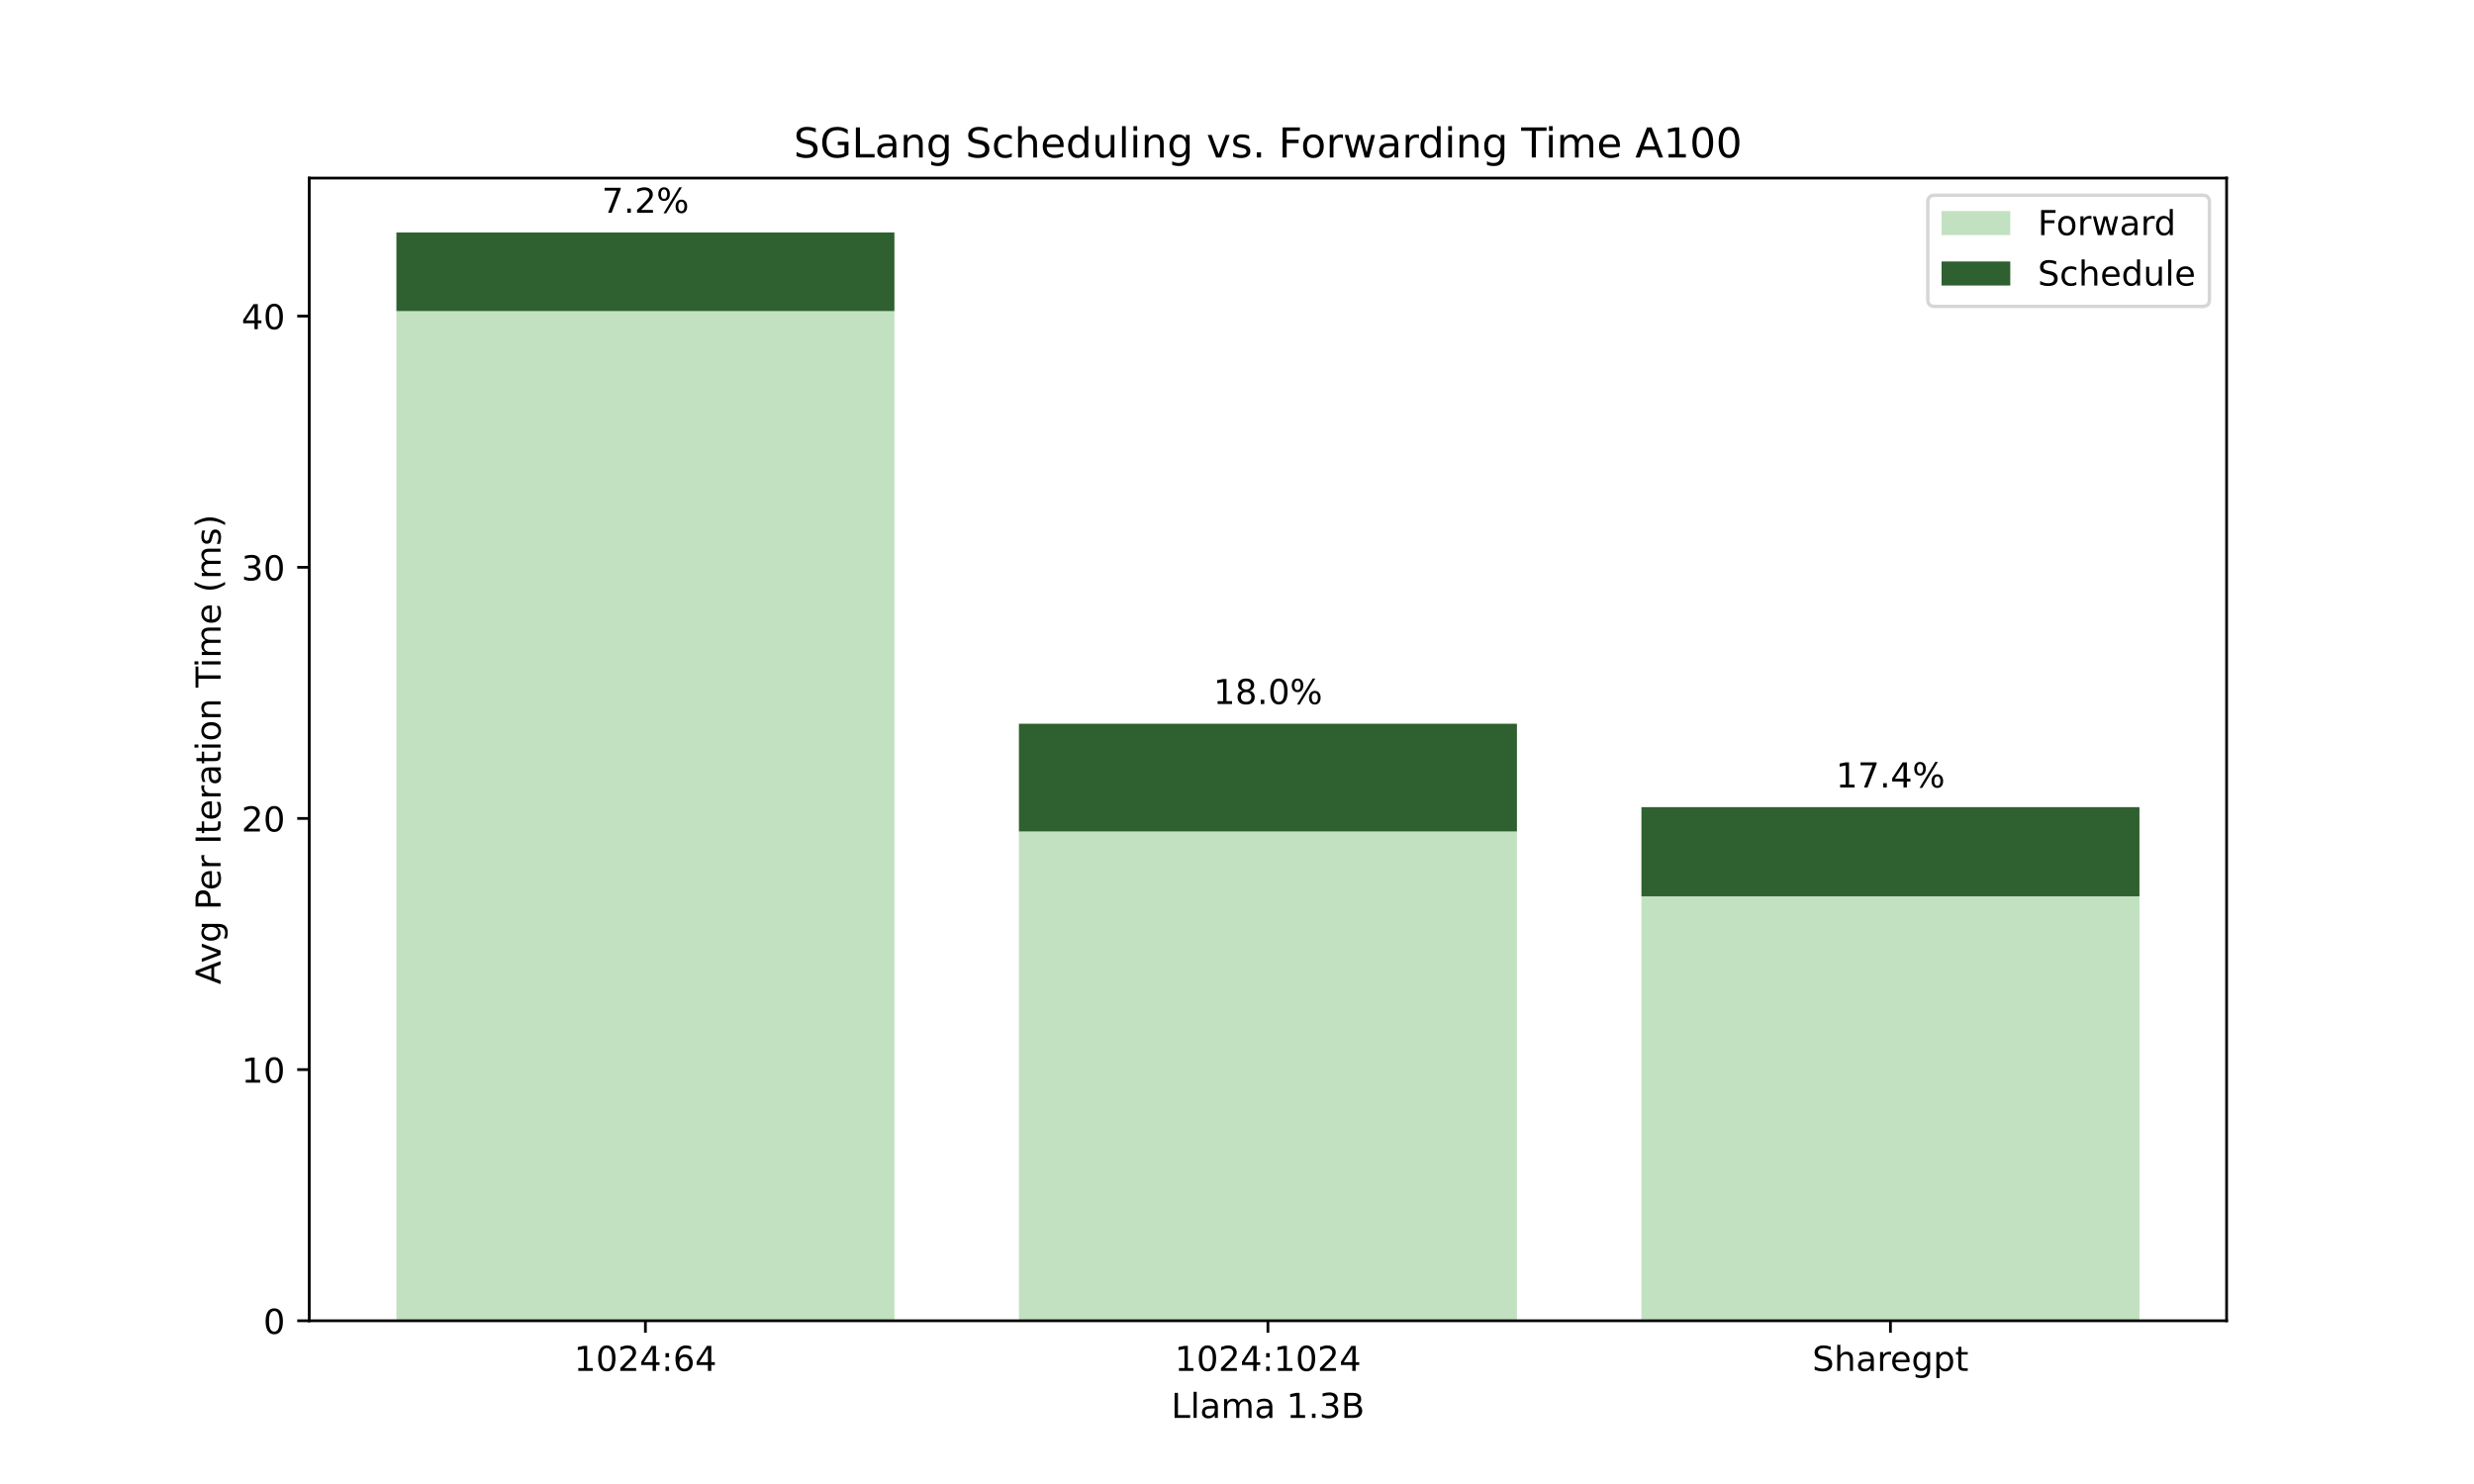
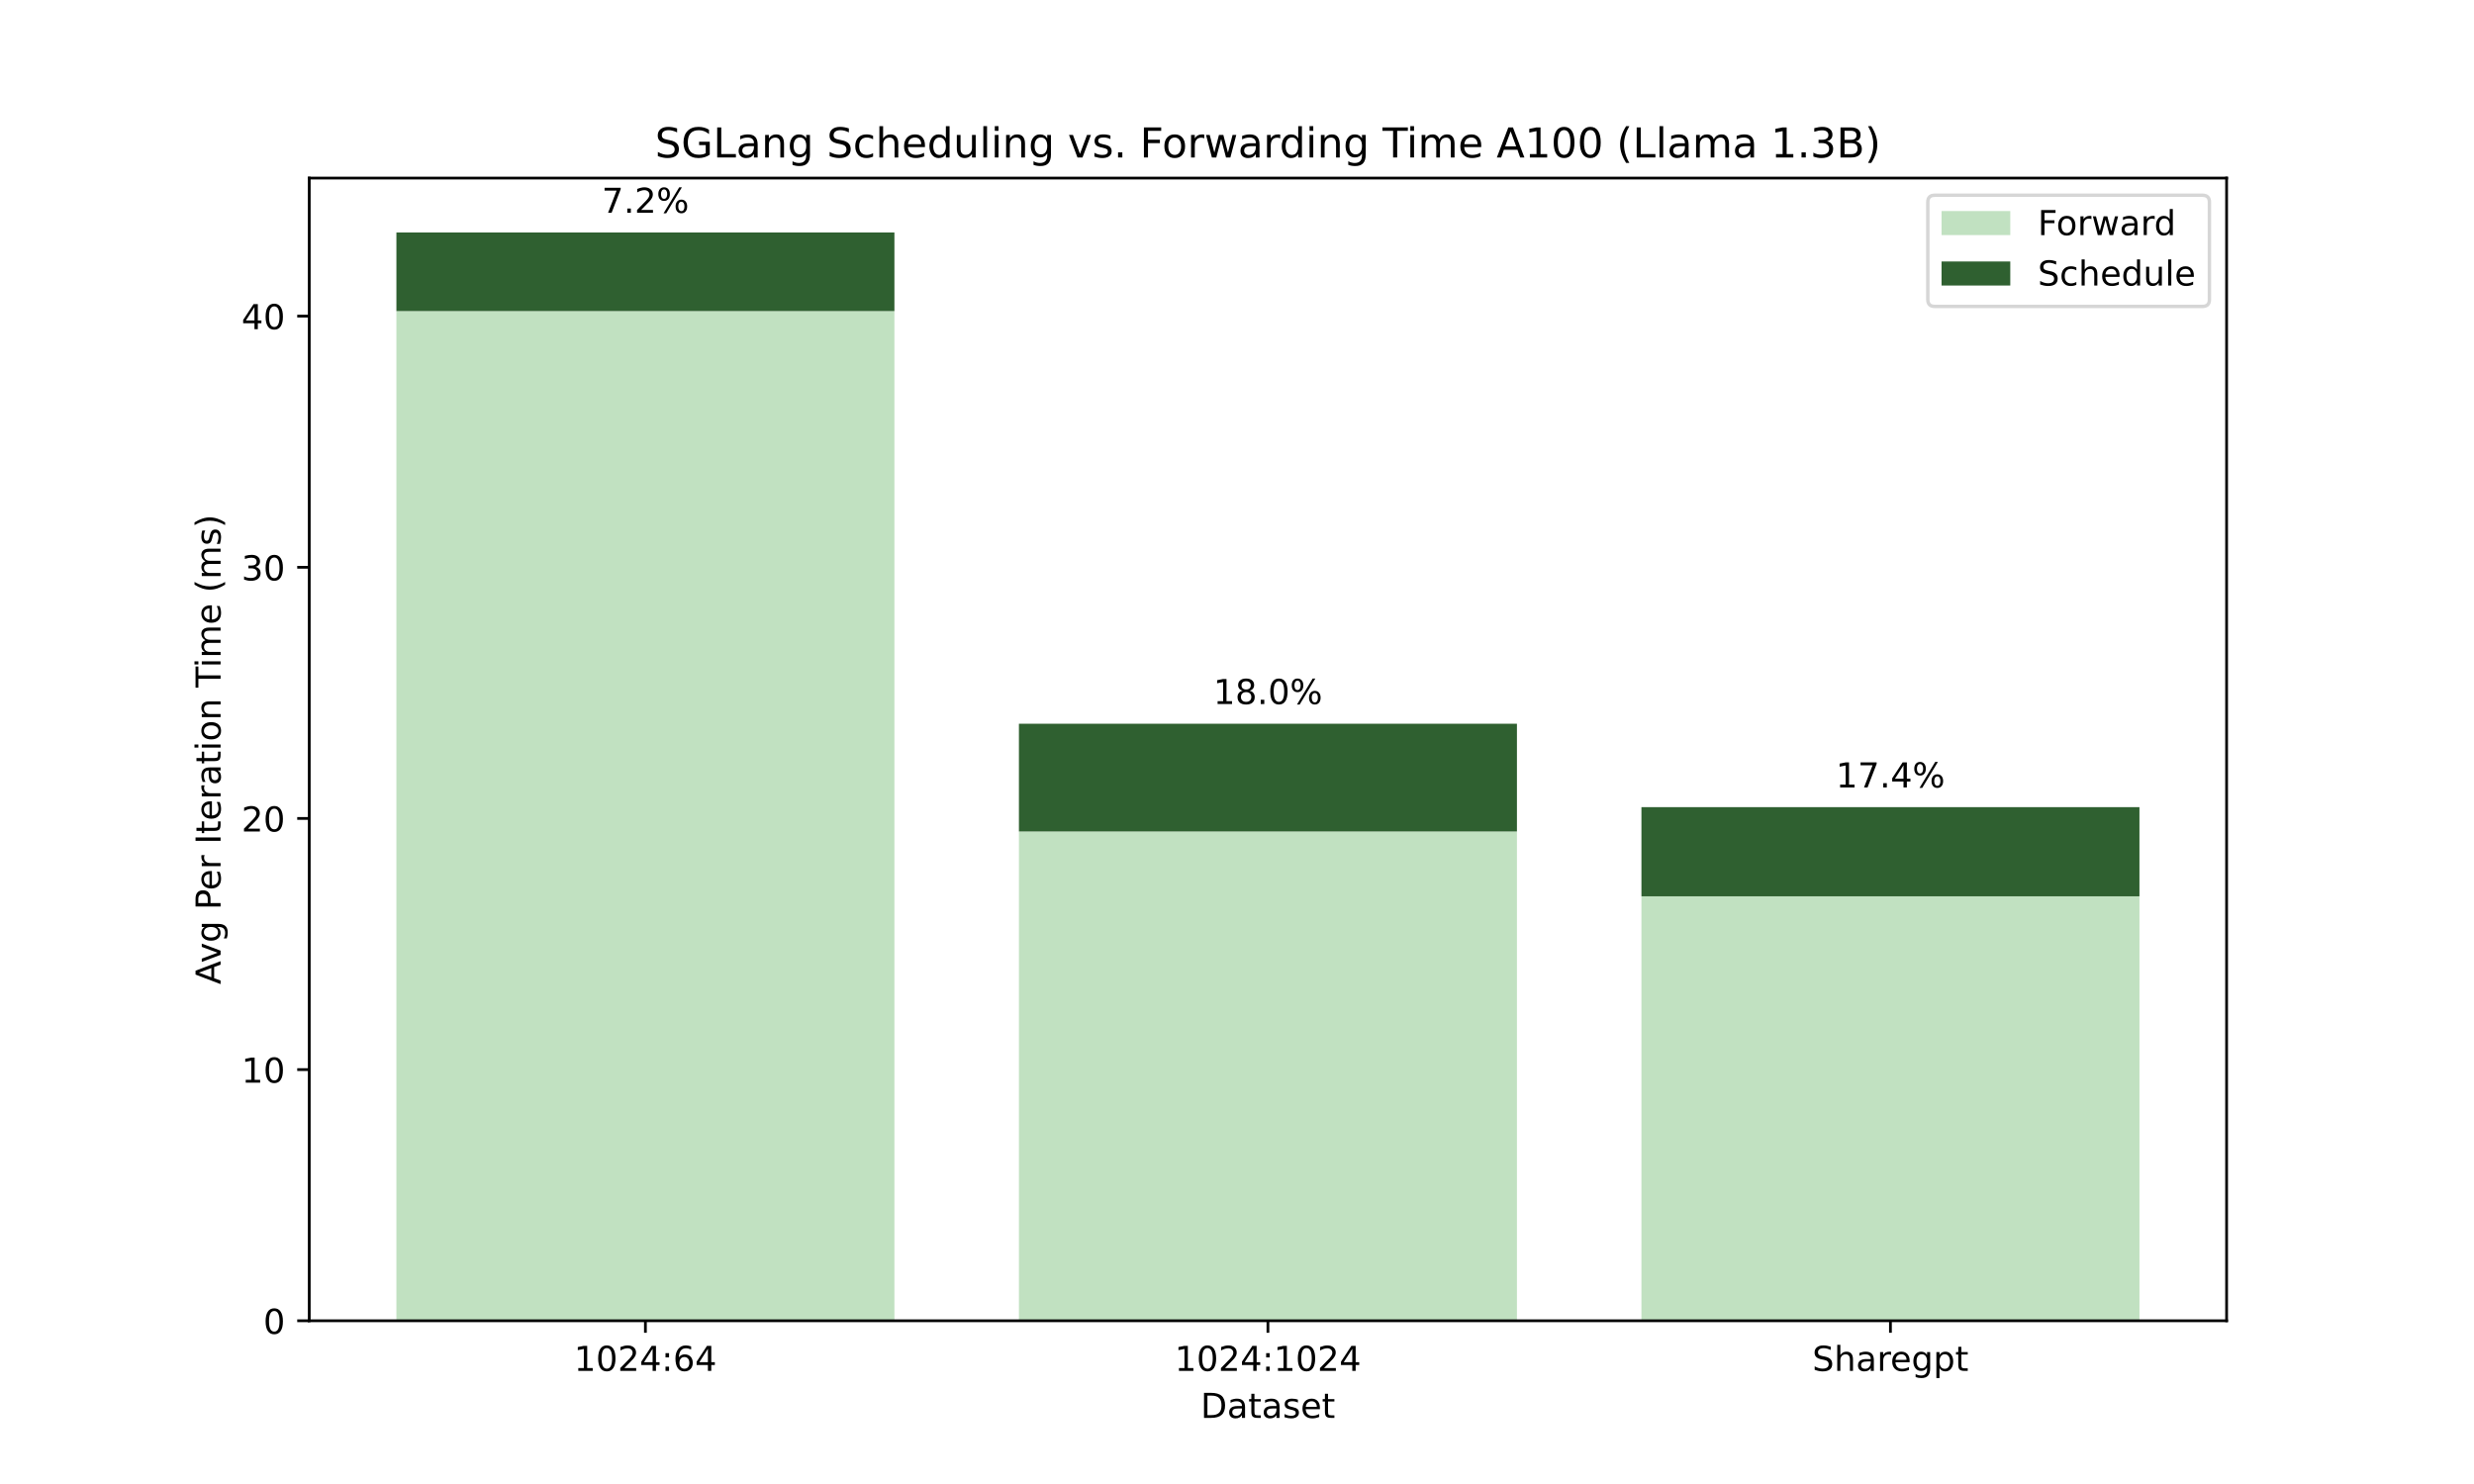
<svg xmlns="http://www.w3.org/2000/svg" xmlns:xlink="http://www.w3.org/1999/xlink" width="720pt" height="432pt" viewBox="0 0 720 432" version="1.1">
  <defs>
    <style type="text/css">*{stroke-linejoin: round; stroke-linecap: butt}</style>
  </defs>
  <g id="figure_1">
    <g id="patch_1">
      <path d="M 0 432  L 720 432  L 720 0  L 0 0  z " style="fill: #ffffff" />
    </g>
    <g id="axes_1">
      <g id="patch_2">
        <path d="M 90 384.48  L 648 384.48  L 648 51.84  L 90 51.84  z " style="fill: #ffffff" />
      </g>
      <g id="patch_3">
-         <path d="M 115.364 384.48  L 260.299 384.48  L 260.299 90.564  L 115.364 90.564  z " clip-path="url(#p2ed22d0fd1)" style="fill: #c1e1c1" />
+         <path d="M 115.364 384.48  L 260.299 384.48  L 260.299 90.564  L 115.364 90.564  z " clip-path="url(#p56140bdf97)" style="fill: #c1e1c1" />
      </g>
      <g id="patch_4">
-         <path d="M 296.532 384.48  L 441.468 384.48  L 441.468 242.048  L 296.532 242.048  z " clip-path="url(#p2ed22d0fd1)" style="fill: #c1e1c1" />
+         <path d="M 296.532 384.48  L 441.468 384.48  L 441.468 242.048  L 296.532 242.048  z " clip-path="url(#p56140bdf97)" style="fill: #c1e1c1" />
      </g>
      <g id="patch_5">
-         <path d="M 477.701 384.48  L 622.636 384.48  L 622.636 260.918  L 477.701 260.918  z " clip-path="url(#p2ed22d0fd1)" style="fill: #c1e1c1" />
+         <path d="M 477.701 384.48  L 622.636 384.48  L 622.636 260.918  L 477.701 260.918  z " clip-path="url(#p56140bdf97)" style="fill: #c1e1c1" />
      </g>
      <g id="patch_6">
-         <path d="M 115.364 90.564  L 260.299 90.564  L 260.299 67.68  L 115.364 67.68  z " clip-path="url(#p2ed22d0fd1)" style="fill: #2f6030" />
+         <path d="M 115.364 90.564  L 260.299 90.564  L 260.299 67.68  L 115.364 67.68  z " clip-path="url(#p56140bdf97)" style="fill: #2f6030" />
      </g>
      <g id="patch_7">
-         <path d="M 296.532 242.048  L 441.468 242.048  L 441.468 210.682  L 296.532 210.682  z " clip-path="url(#p2ed22d0fd1)" style="fill: #2f6030" />
+         <path d="M 296.532 242.048  L 441.468 242.048  L 441.468 210.682  L 296.532 210.682  z " clip-path="url(#p56140bdf97)" style="fill: #2f6030" />
      </g>
      <g id="patch_8">
-         <path d="M 477.701 260.918  L 622.636 260.918  L 622.636 234.963  L 477.701 234.963  z " clip-path="url(#p2ed22d0fd1)" style="fill: #2f6030" />
+         <path d="M 477.701 260.918  L 622.636 260.918  L 622.636 234.963  L 477.701 234.963  z " clip-path="url(#p56140bdf97)" style="fill: #2f6030" />
      </g>
      <g id="matplotlib.axis_1">
        <g id="xtick_1">
          <g id="line2d_1">
            <defs>
-               <path id="m04872ae5fa" d="M 0 0  L 0 3.5  " style="stroke: #000000; stroke-width: 0.8" />
+               <path id="m9a67ea1ae5" d="M 0 0  L 0 3.5  " style="stroke: #000000; stroke-width: 0.8" />
            </defs>
            <g>
-               <use xlink:href="#m04872ae5fa" x="187.831" y="384.48" style="stroke: #000000; stroke-width: 0.8" />
+               <use xlink:href="#m9a67ea1ae5" x="187.831" y="384.48" style="stroke: #000000; stroke-width: 0.8" />
            </g>
          </g>
          <g id="text_1">
            <g transform="translate(167.0593 399.0784) scale(0.1 -0.1)">
              <defs>
                <path id="DejaVuSans-31" d="M 794 531  L 1825 531  L 1825 4091  L 703 3866  L 703 4441  L 1819 4666  L 2450 4666  L 2450 531  L 3481 531  L 3481 0  L 794 0  L 794 531  z " transform="scale(0.015625)" />
                <path id="DejaVuSans-30" d="M 2034 4250  Q 1547 4250 1301 3770  Q 1056 3291 1056 2328  Q 1056 1369 1301 889  Q 1547 409 2034 409  Q 2525 409 2770 889  Q 3016 1369 3016 2328  Q 3016 3291 2770 3770  Q 2525 4250 2034 4250  z M 2034 4750  Q 2819 4750 3233 4129  Q 3647 3509 3647 2328  Q 3647 1150 3233 529  Q 2819 -91 2034 -91  Q 1250 -91 836 529  Q 422 1150 422 2328  Q 422 3509 836 4129  Q 1250 4750 2034 4750  z " transform="scale(0.015625)" />
                <path id="DejaVuSans-32" d="M 1228 531  L 3431 531  L 3431 0  L 469 0  L 469 531  Q 828 903 1448 1529  Q 2069 2156 2228 2338  Q 2531 2678 2651 2914  Q 2772 3150 2772 3378  Q 2772 3750 2511 3984  Q 2250 4219 1831 4219  Q 1534 4219 1204 4116  Q 875 4013 500 3803  L 500 4441  Q 881 4594 1212 4672  Q 1544 4750 1819 4750  Q 2544 4750 2975 4387  Q 3406 4025 3406 3419  Q 3406 3131 3298 2873  Q 3191 2616 2906 2266  Q 2828 2175 2409 1742  Q 1991 1309 1228 531  z " transform="scale(0.015625)" />
                <path id="DejaVuSans-34" d="M 2419 4116  L 825 1625  L 2419 1625  L 2419 4116  z M 2253 4666  L 3047 4666  L 3047 1625  L 3713 1625  L 3713 1100  L 3047 1100  L 3047 0  L 2419 0  L 2419 1100  L 313 1100  L 313 1709  L 2253 4666  z " transform="scale(0.015625)" />
                <path id="DejaVuSans-3a" d="M 750 794  L 1409 794  L 1409 0  L 750 0  L 750 794  z M 750 3309  L 1409 3309  L 1409 2516  L 750 2516  L 750 3309  z " transform="scale(0.015625)" />
                <path id="DejaVuSans-36" d="M 2113 2584  Q 1688 2584 1439 2293  Q 1191 2003 1191 1497  Q 1191 994 1439 701  Q 1688 409 2113 409  Q 2538 409 2786 701  Q 3034 994 3034 1497  Q 3034 2003 2786 2293  Q 2538 2584 2113 2584  z M 3366 4563  L 3366 3988  Q 3128 4100 2886 4159  Q 2644 4219 2406 4219  Q 1781 4219 1451 3797  Q 1122 3375 1075 2522  Q 1259 2794 1537 2939  Q 1816 3084 2150 3084  Q 2853 3084 3261 2657  Q 3669 2231 3669 1497  Q 3669 778 3244 343  Q 2819 -91 2113 -91  Q 1303 -91 875 529  Q 447 1150 447 2328  Q 447 3434 972 4092  Q 1497 4750 2381 4750  Q 2619 4750 2861 4703  Q 3103 4656 3366 4563  z " transform="scale(0.015625)" />
              </defs>
              <use xlink:href="#DejaVuSans-31" />
              <use xlink:href="#DejaVuSans-30" x="63.623" />
              <use xlink:href="#DejaVuSans-32" x="127.246" />
              <use xlink:href="#DejaVuSans-34" x="190.869" />
              <use xlink:href="#DejaVuSans-3a" x="254.492" />
              <use xlink:href="#DejaVuSans-36" x="288.184" />
              <use xlink:href="#DejaVuSans-34" x="351.807" />
            </g>
          </g>
        </g>
        <g id="xtick_2">
          <g id="line2d_2">
            <g>
-               <use xlink:href="#m04872ae5fa" x="369" y="384.48" style="stroke: #000000; stroke-width: 0.8" />
+               <use xlink:href="#m9a67ea1ae5" x="369" y="384.48" style="stroke: #000000; stroke-width: 0.8" />
            </g>
          </g>
          <g id="text_2">
            <g transform="translate(341.8656 399.0784) scale(0.1 -0.1)">
              <use xlink:href="#DejaVuSans-31" />
              <use xlink:href="#DejaVuSans-30" x="63.623" />
              <use xlink:href="#DejaVuSans-32" x="127.246" />
              <use xlink:href="#DejaVuSans-34" x="190.869" />
              <use xlink:href="#DejaVuSans-3a" x="254.492" />
              <use xlink:href="#DejaVuSans-31" x="288.184" />
              <use xlink:href="#DejaVuSans-30" x="351.807" />
              <use xlink:href="#DejaVuSans-32" x="415.43" />
              <use xlink:href="#DejaVuSans-34" x="479.053" />
            </g>
          </g>
        </g>
        <g id="xtick_3">
          <g id="line2d_3">
            <g>
-               <use xlink:href="#m04872ae5fa" x="550.169" y="384.48" style="stroke: #000000; stroke-width: 0.8" />
+               <use xlink:href="#m9a67ea1ae5" x="550.169" y="384.48" style="stroke: #000000; stroke-width: 0.8" />
            </g>
          </g>
          <g id="text_3">
            <g transform="translate(527.4337 399.0784) scale(0.1 -0.1)">
              <defs>
                <path id="DejaVuSans-53" d="M 3425 4513  L 3425 3897  Q 3066 4069 2747 4153  Q 2428 4238 2131 4238  Q 1616 4238 1336 4038  Q 1056 3838 1056 3469  Q 1056 3159 1242 3001  Q 1428 2844 1947 2747  L 2328 2669  Q 3034 2534 3370 2195  Q 3706 1856 3706 1288  Q 3706 609 3251 259  Q 2797 -91 1919 -91  Q 1588 -91 1214 -16  Q 841 59 441 206  L 441 856  Q 825 641 1194 531  Q 1563 422 1919 422  Q 2459 422 2753 634  Q 3047 847 3047 1241  Q 3047 1584 2836 1778  Q 2625 1972 2144 2069  L 1759 2144  Q 1053 2284 737 2584  Q 422 2884 422 3419  Q 422 4038 858 4394  Q 1294 4750 2059 4750  Q 2388 4750 2728 4690  Q 3069 4631 3425 4513  z " transform="scale(0.015625)" />
                <path id="DejaVuSans-68" d="M 3513 2113  L 3513 0  L 2938 0  L 2938 2094  Q 2938 2591 2744 2837  Q 2550 3084 2163 3084  Q 1697 3084 1428 2787  Q 1159 2491 1159 1978  L 1159 0  L 581 0  L 581 4863  L 1159 4863  L 1159 2956  Q 1366 3272 1645 3428  Q 1925 3584 2291 3584  Q 2894 3584 3203 3211  Q 3513 2838 3513 2113  z " transform="scale(0.015625)" />
                <path id="DejaVuSans-61" d="M 2194 1759  Q 1497 1759 1228 1600  Q 959 1441 959 1056  Q 959 750 1161 570  Q 1363 391 1709 391  Q 2188 391 2477 730  Q 2766 1069 2766 1631  L 2766 1759  L 2194 1759  z M 3341 1997  L 3341 0  L 2766 0  L 2766 531  Q 2569 213 2275 61  Q 1981 -91 1556 -91  Q 1019 -91 701 211  Q 384 513 384 1019  Q 384 1609 779 1909  Q 1175 2209 1959 2209  L 2766 2209  L 2766 2266  Q 2766 2663 2505 2880  Q 2244 3097 1772 3097  Q 1472 3097 1187 3025  Q 903 2953 641 2809  L 641 3341  Q 956 3463 1253 3523  Q 1550 3584 1831 3584  Q 2591 3584 2966 3190  Q 3341 2797 3341 1997  z " transform="scale(0.015625)" />
                <path id="DejaVuSans-72" d="M 2631 2963  Q 2534 3019 2420 3045  Q 2306 3072 2169 3072  Q 1681 3072 1420 2755  Q 1159 2438 1159 1844  L 1159 0  L 581 0  L 581 3500  L 1159 3500  L 1159 2956  Q 1341 3275 1631 3429  Q 1922 3584 2338 3584  Q 2397 3584 2469 3576  Q 2541 3569 2628 3553  L 2631 2963  z " transform="scale(0.015625)" />
                <path id="DejaVuSans-65" d="M 3597 1894  L 3597 1613  L 953 1613  Q 991 1019 1311 708  Q 1631 397 2203 397  Q 2534 397 2845 478  Q 3156 559 3463 722  L 3463 178  Q 3153 47 2828 -22  Q 2503 -91 2169 -91  Q 1331 -91 842 396  Q 353 884 353 1716  Q 353 2575 817 3079  Q 1281 3584 2069 3584  Q 2775 3584 3186 3129  Q 3597 2675 3597 1894  z M 3022 2063  Q 3016 2534 2758 2815  Q 2500 3097 2075 3097  Q 1594 3097 1305 2825  Q 1016 2553 972 2059  L 3022 2063  z " transform="scale(0.015625)" />
                <path id="DejaVuSans-67" d="M 2906 1791  Q 2906 2416 2648 2759  Q 2391 3103 1925 3103  Q 1463 3103 1205 2759  Q 947 2416 947 1791  Q 947 1169 1205 825  Q 1463 481 1925 481  Q 2391 481 2648 825  Q 2906 1169 2906 1791  z M 3481 434  Q 3481 -459 3084 -895  Q 2688 -1331 1869 -1331  Q 1566 -1331 1297 -1286  Q 1028 -1241 775 -1147  L 775 -588  Q 1028 -725 1275 -790  Q 1522 -856 1778 -856  Q 2344 -856 2625 -561  Q 2906 -266 2906 331  L 2906 616  Q 2728 306 2450 153  Q 2172 0 1784 0  Q 1141 0 747 490  Q 353 981 353 1791  Q 353 2603 747 3093  Q 1141 3584 1784 3584  Q 2172 3584 2450 3431  Q 2728 3278 2906 2969  L 2906 3500  L 3481 3500  L 3481 434  z " transform="scale(0.015625)" />
                <path id="DejaVuSans-70" d="M 1159 525  L 1159 -1331  L 581 -1331  L 581 3500  L 1159 3500  L 1159 2969  Q 1341 3281 1617 3432  Q 1894 3584 2278 3584  Q 2916 3584 3314 3078  Q 3713 2572 3713 1747  Q 3713 922 3314 415  Q 2916 -91 2278 -91  Q 1894 -91 1617 61  Q 1341 213 1159 525  z M 3116 1747  Q 3116 2381 2855 2742  Q 2594 3103 2138 3103  Q 1681 3103 1420 2742  Q 1159 2381 1159 1747  Q 1159 1113 1420 752  Q 1681 391 2138 391  Q 2594 391 2855 752  Q 3116 1113 3116 1747  z " transform="scale(0.015625)" />
                <path id="DejaVuSans-74" d="M 1172 4494  L 1172 3500  L 2356 3500  L 2356 3053  L 1172 3053  L 1172 1153  Q 1172 725 1289 603  Q 1406 481 1766 481  L 2356 481  L 2356 0  L 1766 0  Q 1100 0 847 248  Q 594 497 594 1153  L 594 3053  L 172 3053  L 172 3500  L 594 3500  L 594 4494  L 1172 4494  z " transform="scale(0.015625)" />
              </defs>
              <use xlink:href="#DejaVuSans-53" />
              <use xlink:href="#DejaVuSans-68" x="63.477" />
              <use xlink:href="#DejaVuSans-61" x="126.855" />
              <use xlink:href="#DejaVuSans-72" x="188.135" />
              <use xlink:href="#DejaVuSans-65" x="226.998" />
              <use xlink:href="#DejaVuSans-67" x="288.521" />
              <use xlink:href="#DejaVuSans-70" x="351.998" />
              <use xlink:href="#DejaVuSans-74" x="415.475" />
            </g>
          </g>
        </g>
        <g id="text_4">
-           <g transform="translate(340.8555 412.7566) scale(0.1 -0.1)">
+           <g transform="translate(349.4203 412.7566) scale(0.1 -0.1)">
            <defs>
-               <path id="DejaVuSans-4c" d="M 628 4666  L 1259 4666  L 1259 531  L 3531 531  L 3531 0  L 628 0  L 628 4666  z " transform="scale(0.015625)" />
-               <path id="DejaVuSans-6c" d="M 603 4863  L 1178 4863  L 1178 0  L 603 0  L 603 4863  z " transform="scale(0.015625)" />
-               <path id="DejaVuSans-6d" d="M 3328 2828  Q 3544 3216 3844 3400  Q 4144 3584 4550 3584  Q 5097 3584 5394 3201  Q 5691 2819 5691 2113  L 5691 0  L 5113 0  L 5113 2094  Q 5113 2597 4934 2840  Q 4756 3084 4391 3084  Q 3944 3084 3684 2787  Q 3425 2491 3425 1978  L 3425 0  L 2847 0  L 2847 2094  Q 2847 2600 2669 2842  Q 2491 3084 2119 3084  Q 1678 3084 1418 2786  Q 1159 2488 1159 1978  L 1159 0  L 581 0  L 581 3500  L 1159 3500  L 1159 2956  Q 1356 3278 1631 3431  Q 1906 3584 2284 3584  Q 2666 3584 2933 3390  Q 3200 3197 3328 2828  z " transform="scale(0.015625)" />
-               <path id="DejaVuSans-20" transform="scale(0.015625)" />
-               <path id="DejaVuSans-2e" d="M 684 794  L 1344 794  L 1344 0  L 684 0  L 684 794  z " transform="scale(0.015625)" />
-               <path id="DejaVuSans-33" d="M 2597 2516  Q 3050 2419 3304 2112  Q 3559 1806 3559 1356  Q 3559 666 3084 287  Q 2609 -91 1734 -91  Q 1441 -91 1130 -33  Q 819 25 488 141  L 488 750  Q 750 597 1062 519  Q 1375 441 1716 441  Q 2309 441 2620 675  Q 2931 909 2931 1356  Q 2931 1769 2642 2001  Q 2353 2234 1838 2234  L 1294 2234  L 1294 2753  L 1863 2753  Q 2328 2753 2575 2939  Q 2822 3125 2822 3475  Q 2822 3834 2567 4026  Q 2313 4219 1838 4219  Q 1578 4219 1281 4162  Q 984 4106 628 3988  L 628 4550  Q 988 4650 1302 4700  Q 1616 4750 1894 4750  Q 2613 4750 3031 4423  Q 3450 4097 3450 3541  Q 3450 3153 3228 2886  Q 3006 2619 2597 2516  z " transform="scale(0.015625)" />
-               <path id="DejaVuSans-42" d="M 1259 2228  L 1259 519  L 2272 519  Q 2781 519 3026 730  Q 3272 941 3272 1375  Q 3272 1813 3026 2020  Q 2781 2228 2272 2228  L 1259 2228  z M 1259 4147  L 1259 2741  L 2194 2741  Q 2656 2741 2882 2914  Q 3109 3088 3109 3444  Q 3109 3797 2882 3972  Q 2656 4147 2194 4147  L 1259 4147  z M 628 4666  L 2241 4666  Q 2963 4666 3353 4366  Q 3744 4066 3744 3513  Q 3744 3084 3544 2831  Q 3344 2578 2956 2516  Q 3422 2416 3680 2098  Q 3938 1781 3938 1306  Q 3938 681 3513 340  Q 3088 0 2303 0  L 628 0  L 628 4666  z " transform="scale(0.015625)" />
+               <path id="DejaVuSans-44" d="M 1259 4147  L 1259 519  L 2022 519  Q 2988 519 3436 956  Q 3884 1394 3884 2338  Q 3884 3275 3436 3711  Q 2988 4147 2022 4147  L 1259 4147  z M 628 4666  L 1925 4666  Q 3281 4666 3915 4102  Q 4550 3538 4550 2338  Q 4550 1131 3912 565  Q 3275 0 1925 0  L 628 0  L 628 4666  z " transform="scale(0.015625)" />
+               <path id="DejaVuSans-73" d="M 2834 3397  L 2834 2853  Q 2591 2978 2328 3040  Q 2066 3103 1784 3103  Q 1356 3103 1142 2972  Q 928 2841 928 2578  Q 928 2378 1081 2264  Q 1234 2150 1697 2047  L 1894 2003  Q 2506 1872 2764 1633  Q 3022 1394 3022 966  Q 3022 478 2636 193  Q 2250 -91 1575 -91  Q 1294 -91 989 -36  Q 684 19 347 128  L 347 722  Q 666 556 975 473  Q 1284 391 1588 391  Q 1994 391 2212 530  Q 2431 669 2431 922  Q 2431 1156 2273 1281  Q 2116 1406 1581 1522  L 1381 1569  Q 847 1681 609 1914  Q 372 2147 372 2553  Q 372 3047 722 3315  Q 1072 3584 1716 3584  Q 2034 3584 2315 3537  Q 2597 3491 2834 3397  z " transform="scale(0.015625)" />
            </defs>
-             <use xlink:href="#DejaVuSans-4c" />
-             <use xlink:href="#DejaVuSans-6c" x="55.713" />
-             <use xlink:href="#DejaVuSans-61" x="83.496" />
-             <use xlink:href="#DejaVuSans-6d" x="144.775" />
-             <use xlink:href="#DejaVuSans-61" x="242.188" />
-             <use xlink:href="#DejaVuSans-20" x="303.467" />
-             <use xlink:href="#DejaVuSans-31" x="335.254" />
-             <use xlink:href="#DejaVuSans-2e" x="398.877" />
-             <use xlink:href="#DejaVuSans-33" x="430.664" />
-             <use xlink:href="#DejaVuSans-42" x="494.287" />
+             <use xlink:href="#DejaVuSans-44" />
+             <use xlink:href="#DejaVuSans-61" x="77.002" />
+             <use xlink:href="#DejaVuSans-74" x="138.281" />
+             <use xlink:href="#DejaVuSans-61" x="177.49" />
+             <use xlink:href="#DejaVuSans-73" x="238.77" />
+             <use xlink:href="#DejaVuSans-65" x="290.869" />
+             <use xlink:href="#DejaVuSans-74" x="352.393" />
          </g>
        </g>
      </g>
      <g id="matplotlib.axis_2">
        <g id="ytick_1">
          <g id="line2d_4">
            <defs>
-               <path id="me9507577c0" d="M 0 0  L -3.5 0  " style="stroke: #000000; stroke-width: 0.8" />
+               <path id="me835293ac6" d="M 0 0  L -3.5 0  " style="stroke: #000000; stroke-width: 0.8" />
            </defs>
            <g>
-               <use xlink:href="#me9507577c0" x="90" y="384.48" style="stroke: #000000; stroke-width: 0.8" />
+               <use xlink:href="#me835293ac6" x="90" y="384.48" style="stroke: #000000; stroke-width: 0.8" />
            </g>
          </g>
          <g id="text_5">
            <g transform="translate(76.6375 388.2792) scale(0.1 -0.1)">
              <use xlink:href="#DejaVuSans-30" />
            </g>
          </g>
        </g>
        <g id="ytick_2">
          <g id="line2d_5">
            <g>
-               <use xlink:href="#me9507577c0" x="90" y="311.367" style="stroke: #000000; stroke-width: 0.8" />
+               <use xlink:href="#me835293ac6" x="90" y="311.367" style="stroke: #000000; stroke-width: 0.8" />
            </g>
          </g>
          <g id="text_6">
            <g transform="translate(70.275 315.1659) scale(0.1 -0.1)">
              <use xlink:href="#DejaVuSans-31" />
              <use xlink:href="#DejaVuSans-30" x="63.623" />
            </g>
          </g>
        </g>
        <g id="ytick_3">
          <g id="line2d_6">
            <g>
-               <use xlink:href="#me9507577c0" x="90" y="238.253" style="stroke: #000000; stroke-width: 0.8" />
+               <use xlink:href="#me835293ac6" x="90" y="238.253" style="stroke: #000000; stroke-width: 0.8" />
            </g>
          </g>
          <g id="text_7">
            <g transform="translate(70.275 242.0526) scale(0.1 -0.1)">
              <use xlink:href="#DejaVuSans-32" />
              <use xlink:href="#DejaVuSans-30" x="63.623" />
            </g>
          </g>
        </g>
        <g id="ytick_4">
          <g id="line2d_7">
            <g>
-               <use xlink:href="#me9507577c0" x="90" y="165.14" style="stroke: #000000; stroke-width: 0.8" />
+               <use xlink:href="#me835293ac6" x="90" y="165.14" style="stroke: #000000; stroke-width: 0.8" />
            </g>
          </g>
          <g id="text_8">
            <g transform="translate(70.275 168.9393) scale(0.1 -0.1)">
+               <defs>
+                 <path id="DejaVuSans-33" d="M 2597 2516  Q 3050 2419 3304 2112  Q 3559 1806 3559 1356  Q 3559 666 3084 287  Q 2609 -91 1734 -91  Q 1441 -91 1130 -33  Q 819 25 488 141  L 488 750  Q 750 597 1062 519  Q 1375 441 1716 441  Q 2309 441 2620 675  Q 2931 909 2931 1356  Q 2931 1769 2642 2001  Q 2353 2234 1838 2234  L 1294 2234  L 1294 2753  L 1863 2753  Q 2328 2753 2575 2939  Q 2822 3125 2822 3475  Q 2822 3834 2567 4026  Q 2313 4219 1838 4219  Q 1578 4219 1281 4162  Q 984 4106 628 3988  L 628 4550  Q 988 4650 1302 4700  Q 1616 4750 1894 4750  Q 2613 4750 3031 4423  Q 3450 4097 3450 3541  Q 3450 3153 3228 2886  Q 3006 2619 2597 2516  z " transform="scale(0.015625)" />
+               </defs>
              <use xlink:href="#DejaVuSans-33" />
              <use xlink:href="#DejaVuSans-30" x="63.623" />
            </g>
          </g>
        </g>
        <g id="ytick_5">
          <g id="line2d_8">
            <g>
-               <use xlink:href="#me9507577c0" x="90" y="92.027" style="stroke: #000000; stroke-width: 0.8" />
+               <use xlink:href="#me835293ac6" x="90" y="92.027" style="stroke: #000000; stroke-width: 0.8" />
            </g>
          </g>
          <g id="text_9">
            <g transform="translate(70.275 95.82595) scale(0.1 -0.1)">
              <use xlink:href="#DejaVuSans-34" />
              <use xlink:href="#DejaVuSans-30" x="63.623" />
            </g>
          </g>
        </g>
        <g id="text_10">
          <g transform="translate(64.19531 286.5608) rotate(-90) scale(0.1 -0.1)">
            <defs>
              <path id="DejaVuSans-41" d="M 2188 4044  L 1331 1722  L 3047 1722  L 2188 4044  z M 1831 4666  L 2547 4666  L 4325 0  L 3669 0  L 3244 1197  L 1141 1197  L 716 0  L 50 0  L 1831 4666  z " transform="scale(0.015625)" />
              <path id="DejaVuSans-76" d="M 191 3500  L 800 3500  L 1894 563  L 2988 3500  L 3597 3500  L 2284 0  L 1503 0  L 191 3500  z " transform="scale(0.015625)" />
+               <path id="DejaVuSans-20" transform="scale(0.015625)" />
              <path id="DejaVuSans-50" d="M 1259 4147  L 1259 2394  L 2053 2394  Q 2494 2394 2734 2622  Q 2975 2850 2975 3272  Q 2975 3691 2734 3919  Q 2494 4147 2053 4147  L 1259 4147  z M 628 4666  L 2053 4666  Q 2838 4666 3239 4311  Q 3641 3956 3641 3272  Q 3641 2581 3239 2228  Q 2838 1875 2053 1875  L 1259 1875  L 1259 0  L 628 0  L 628 4666  z " transform="scale(0.015625)" />
              <path id="DejaVuSans-49" d="M 628 4666  L 1259 4666  L 1259 0  L 628 0  L 628 4666  z " transform="scale(0.015625)" />
              <path id="DejaVuSans-69" d="M 603 3500  L 1178 3500  L 1178 0  L 603 0  L 603 3500  z M 603 4863  L 1178 4863  L 1178 4134  L 603 4134  L 603 4863  z " transform="scale(0.015625)" />
              <path id="DejaVuSans-6f" d="M 1959 3097  Q 1497 3097 1228 2736  Q 959 2375 959 1747  Q 959 1119 1226 758  Q 1494 397 1959 397  Q 2419 397 2687 759  Q 2956 1122 2956 1747  Q 2956 2369 2687 2733  Q 2419 3097 1959 3097  z M 1959 3584  Q 2709 3584 3137 3096  Q 3566 2609 3566 1747  Q 3566 888 3137 398  Q 2709 -91 1959 -91  Q 1206 -91 779 398  Q 353 888 353 1747  Q 353 2609 779 3096  Q 1206 3584 1959 3584  z " transform="scale(0.015625)" />
              <path id="DejaVuSans-6e" d="M 3513 2113  L 3513 0  L 2938 0  L 2938 2094  Q 2938 2591 2744 2837  Q 2550 3084 2163 3084  Q 1697 3084 1428 2787  Q 1159 2491 1159 1978  L 1159 0  L 581 0  L 581 3500  L 1159 3500  L 1159 2956  Q 1366 3272 1645 3428  Q 1925 3584 2291 3584  Q 2894 3584 3203 3211  Q 3513 2838 3513 2113  z " transform="scale(0.015625)" />
              <path id="DejaVuSans-54" d="M -19 4666  L 3928 4666  L 3928 4134  L 2272 4134  L 2272 0  L 1638 0  L 1638 4134  L -19 4134  L -19 4666  z " transform="scale(0.015625)" />
+               <path id="DejaVuSans-6d" d="M 3328 2828  Q 3544 3216 3844 3400  Q 4144 3584 4550 3584  Q 5097 3584 5394 3201  Q 5691 2819 5691 2113  L 5691 0  L 5113 0  L 5113 2094  Q 5113 2597 4934 2840  Q 4756 3084 4391 3084  Q 3944 3084 3684 2787  Q 3425 2491 3425 1978  L 3425 0  L 2847 0  L 2847 2094  Q 2847 2600 2669 2842  Q 2491 3084 2119 3084  Q 1678 3084 1418 2786  Q 1159 2488 1159 1978  L 1159 0  L 581 0  L 581 3500  L 1159 3500  L 1159 2956  Q 1356 3278 1631 3431  Q 1906 3584 2284 3584  Q 2666 3584 2933 3390  Q 3200 3197 3328 2828  z " transform="scale(0.015625)" />
              <path id="DejaVuSans-28" d="M 1984 4856  Q 1566 4138 1362 3434  Q 1159 2731 1159 2009  Q 1159 1288 1364 580  Q 1569 -128 1984 -844  L 1484 -844  Q 1016 -109 783 600  Q 550 1309 550 2009  Q 550 2706 781 3412  Q 1013 4119 1484 4856  L 1984 4856  z " transform="scale(0.015625)" />
-               <path id="DejaVuSans-73" d="M 2834 3397  L 2834 2853  Q 2591 2978 2328 3040  Q 2066 3103 1784 3103  Q 1356 3103 1142 2972  Q 928 2841 928 2578  Q 928 2378 1081 2264  Q 1234 2150 1697 2047  L 1894 2003  Q 2506 1872 2764 1633  Q 3022 1394 3022 966  Q 3022 478 2636 193  Q 2250 -91 1575 -91  Q 1294 -91 989 -36  Q 684 19 347 128  L 347 722  Q 666 556 975 473  Q 1284 391 1588 391  Q 1994 391 2212 530  Q 2431 669 2431 922  Q 2431 1156 2273 1281  Q 2116 1406 1581 1522  L 1381 1569  Q 847 1681 609 1914  Q 372 2147 372 2553  Q 372 3047 722 3315  Q 1072 3584 1716 3584  Q 2034 3584 2315 3537  Q 2597 3491 2834 3397  z " transform="scale(0.015625)" />
              <path id="DejaVuSans-29" d="M 513 4856  L 1013 4856  Q 1481 4119 1714 3412  Q 1947 2706 1947 2009  Q 1947 1309 1714 600  Q 1481 -109 1013 -844  L 513 -844  Q 928 -128 1133 580  Q 1338 1288 1338 2009  Q 1338 2731 1133 3434  Q 928 4138 513 4856  z " transform="scale(0.015625)" />
            </defs>
            <use xlink:href="#DejaVuSans-41" />
            <use xlink:href="#DejaVuSans-76" x="62.533" />
            <use xlink:href="#DejaVuSans-67" x="121.713" />
            <use xlink:href="#DejaVuSans-20" x="185.189" />
            <use xlink:href="#DejaVuSans-50" x="216.977" />
            <use xlink:href="#DejaVuSans-65" x="273.654" />
            <use xlink:href="#DejaVuSans-72" x="335.178" />
            <use xlink:href="#DejaVuSans-20" x="376.291" />
            <use xlink:href="#DejaVuSans-49" x="408.078" />
            <use xlink:href="#DejaVuSans-74" x="437.57" />
            <use xlink:href="#DejaVuSans-65" x="476.779" />
            <use xlink:href="#DejaVuSans-72" x="538.303" />
            <use xlink:href="#DejaVuSans-61" x="579.416" />
            <use xlink:href="#DejaVuSans-74" x="640.695" />
            <use xlink:href="#DejaVuSans-69" x="679.904" />
            <use xlink:href="#DejaVuSans-6f" x="707.688" />
            <use xlink:href="#DejaVuSans-6e" x="768.869" />
            <use xlink:href="#DejaVuSans-20" x="832.248" />
            <use xlink:href="#DejaVuSans-54" x="864.035" />
            <use xlink:href="#DejaVuSans-69" x="921.994" />
            <use xlink:href="#DejaVuSans-6d" x="949.777" />
            <use xlink:href="#DejaVuSans-65" x="1047.189" />
            <use xlink:href="#DejaVuSans-20" x="1108.713" />
            <use xlink:href="#DejaVuSans-28" x="1140.5" />
            <use xlink:href="#DejaVuSans-6d" x="1179.514" />
            <use xlink:href="#DejaVuSans-73" x="1276.926" />
            <use xlink:href="#DejaVuSans-29" x="1329.025" />
          </g>
        </g>
      </g>
      <g id="patch_9">
        <path d="M 90 384.48  L 90 51.84  " style="fill: none; stroke: #000000; stroke-width: 0.8; stroke-linejoin: miter; stroke-linecap: square" />
      </g>
      <g id="patch_10">
        <path d="M 648 384.48  L 648 51.84  " style="fill: none; stroke: #000000; stroke-width: 0.8; stroke-linejoin: miter; stroke-linecap: square" />
      </g>
      <g id="patch_11">
        <path d="M 90 384.48  L 648 384.48  " style="fill: none; stroke: #000000; stroke-width: 0.8; stroke-linejoin: miter; stroke-linecap: square" />
      </g>
      <g id="patch_12">
        <path d="M 90 51.84  L 648 51.84  " style="fill: none; stroke: #000000; stroke-width: 0.8; stroke-linejoin: miter; stroke-linecap: square" />
      </g>
      <g id="text_11">
        <g transform="translate(175.1288 61.94465) scale(0.1 -0.1)">
          <defs>
            <path id="DejaVuSans-37" d="M 525 4666  L 3525 4666  L 3525 4397  L 1831 0  L 1172 0  L 2766 4134  L 525 4134  L 525 4666  z " transform="scale(0.015625)" />
+             <path id="DejaVuSans-2e" d="M 684 794  L 1344 794  L 1344 0  L 684 0  L 684 794  z " transform="scale(0.015625)" />
            <path id="DejaVuSans-25" d="M 4653 2053  Q 4381 2053 4226 1822  Q 4072 1591 4072 1178  Q 4072 772 4226 539  Q 4381 306 4653 306  Q 4919 306 5073 539  Q 5228 772 5228 1178  Q 5228 1588 5073 1820  Q 4919 2053 4653 2053  z M 4653 2450  Q 5147 2450 5437 2106  Q 5728 1763 5728 1178  Q 5728 594 5436 251  Q 5144 -91 4653 -91  Q 4153 -91 3862 251  Q 3572 594 3572 1178  Q 3572 1766 3864 2108  Q 4156 2450 4653 2450  z M 1428 4353  Q 1159 4353 1004 4120  Q 850 3888 850 3481  Q 850 3069 1003 2837  Q 1156 2606 1428 2606  Q 1700 2606 1854 2837  Q 2009 3069 2009 3481  Q 2009 3884 1853 4118  Q 1697 4353 1428 4353  z M 4250 4750  L 4750 4750  L 1831 -91  L 1331 -91  L 4250 4750  z M 1428 4750  Q 1922 4750 2215 4408  Q 2509 4066 2509 3481  Q 2509 2891 2217 2550  Q 1925 2209 1428 2209  Q 931 2209 642 2551  Q 353 2894 353 3481  Q 353 4063 643 4406  Q 934 4750 1428 4750  z " transform="scale(0.015625)" />
          </defs>
          <use xlink:href="#DejaVuSans-37" />
          <use xlink:href="#DejaVuSans-2e" x="63.623" />
          <use xlink:href="#DejaVuSans-32" x="95.41" />
          <use xlink:href="#DejaVuSans-25" x="159.033" />
        </g>
      </g>
      <g id="text_12">
        <g transform="translate(353.1164 204.947) scale(0.1 -0.1)">
          <defs>
            <path id="DejaVuSans-38" d="M 2034 2216  Q 1584 2216 1326 1975  Q 1069 1734 1069 1313  Q 1069 891 1326 650  Q 1584 409 2034 409  Q 2484 409 2743 651  Q 3003 894 3003 1313  Q 3003 1734 2745 1975  Q 2488 2216 2034 2216  z M 1403 2484  Q 997 2584 770 2862  Q 544 3141 544 3541  Q 544 4100 942 4425  Q 1341 4750 2034 4750  Q 2731 4750 3128 4425  Q 3525 4100 3525 3541  Q 3525 3141 3298 2862  Q 3072 2584 2669 2484  Q 3125 2378 3379 2068  Q 3634 1759 3634 1313  Q 3634 634 3220 271  Q 2806 -91 2034 -91  Q 1263 -91 848 271  Q 434 634 434 1313  Q 434 1759 690 2068  Q 947 2378 1403 2484  z M 1172 3481  Q 1172 3119 1398 2916  Q 1625 2713 2034 2713  Q 2441 2713 2670 2916  Q 2900 3119 2900 3481  Q 2900 3844 2670 4047  Q 2441 4250 2034 4250  Q 1625 4250 1398 4047  Q 1172 3844 1172 3481  z " transform="scale(0.015625)" />
          </defs>
          <use xlink:href="#DejaVuSans-31" />
          <use xlink:href="#DejaVuSans-38" x="63.623" />
          <use xlink:href="#DejaVuSans-2e" x="127.246" />
          <use xlink:href="#DejaVuSans-30" x="159.033" />
          <use xlink:href="#DejaVuSans-25" x="222.656" />
        </g>
      </g>
      <g id="text_13">
        <g transform="translate(534.2852 229.2279) scale(0.1 -0.1)">
          <use xlink:href="#DejaVuSans-31" />
          <use xlink:href="#DejaVuSans-37" x="63.623" />
          <use xlink:href="#DejaVuSans-2e" x="127.246" />
          <use xlink:href="#DejaVuSans-34" x="159.033" />
          <use xlink:href="#DejaVuSans-25" x="222.656" />
        </g>
      </g>
      <g id="text_14">
-         <g transform="translate(230.9916 45.84) scale(0.12 -0.12)">
+         <g transform="translate(190.6294 45.84) scale(0.12 -0.12)">
          <defs>
            <path id="DejaVuSans-47" d="M 3809 666  L 3809 1919  L 2778 1919  L 2778 2438  L 4434 2438  L 4434 434  Q 4069 175 3628 42  Q 3188 -91 2688 -91  Q 1594 -91 976 548  Q 359 1188 359 2328  Q 359 3472 976 4111  Q 1594 4750 2688 4750  Q 3144 4750 3555 4637  Q 3966 4525 4313 4306  L 4313 3634  Q 3963 3931 3569 4081  Q 3175 4231 2741 4231  Q 1884 4231 1454 3753  Q 1025 3275 1025 2328  Q 1025 1384 1454 906  Q 1884 428 2741 428  Q 3075 428 3337 486  Q 3600 544 3809 666  z " transform="scale(0.015625)" />
+             <path id="DejaVuSans-4c" d="M 628 4666  L 1259 4666  L 1259 531  L 3531 531  L 3531 0  L 628 0  L 628 4666  z " transform="scale(0.015625)" />
            <path id="DejaVuSans-63" d="M 3122 3366  L 3122 2828  Q 2878 2963 2633 3030  Q 2388 3097 2138 3097  Q 1578 3097 1268 2742  Q 959 2388 959 1747  Q 959 1106 1268 751  Q 1578 397 2138 397  Q 2388 397 2633 464  Q 2878 531 3122 666  L 3122 134  Q 2881 22 2623 -34  Q 2366 -91 2075 -91  Q 1284 -91 818 406  Q 353 903 353 1747  Q 353 2603 823 3093  Q 1294 3584 2113 3584  Q 2378 3584 2631 3529  Q 2884 3475 3122 3366  z " transform="scale(0.015625)" />
            <path id="DejaVuSans-64" d="M 2906 2969  L 2906 4863  L 3481 4863  L 3481 0  L 2906 0  L 2906 525  Q 2725 213 2448 61  Q 2172 -91 1784 -91  Q 1150 -91 751 415  Q 353 922 353 1747  Q 353 2572 751 3078  Q 1150 3584 1784 3584  Q 2172 3584 2448 3432  Q 2725 3281 2906 2969  z M 947 1747  Q 947 1113 1208 752  Q 1469 391 1925 391  Q 2381 391 2643 752  Q 2906 1113 2906 1747  Q 2906 2381 2643 2742  Q 2381 3103 1925 3103  Q 1469 3103 1208 2742  Q 947 2381 947 1747  z " transform="scale(0.015625)" />
            <path id="DejaVuSans-75" d="M 544 1381  L 544 3500  L 1119 3500  L 1119 1403  Q 1119 906 1312 657  Q 1506 409 1894 409  Q 2359 409 2629 706  Q 2900 1003 2900 1516  L 2900 3500  L 3475 3500  L 3475 0  L 2900 0  L 2900 538  Q 2691 219 2414 64  Q 2138 -91 1772 -91  Q 1169 -91 856 284  Q 544 659 544 1381  z M 1991 3584  L 1991 3584  z " transform="scale(0.015625)" />
+             <path id="DejaVuSans-6c" d="M 603 4863  L 1178 4863  L 1178 0  L 603 0  L 603 4863  z " transform="scale(0.015625)" />
            <path id="DejaVuSans-46" d="M 628 4666  L 3309 4666  L 3309 4134  L 1259 4134  L 1259 2759  L 3109 2759  L 3109 2228  L 1259 2228  L 1259 0  L 628 0  L 628 4666  z " transform="scale(0.015625)" />
            <path id="DejaVuSans-77" d="M 269 3500  L 844 3500  L 1563 769  L 2278 3500  L 2956 3500  L 3675 769  L 4391 3500  L 4966 3500  L 4050 0  L 3372 0  L 2619 2869  L 1863 0  L 1184 0  L 269 3500  z " transform="scale(0.015625)" />
+             <path id="DejaVuSans-42" d="M 1259 2228  L 1259 519  L 2272 519  Q 2781 519 3026 730  Q 3272 941 3272 1375  Q 3272 1813 3026 2020  Q 2781 2228 2272 2228  L 1259 2228  z M 1259 4147  L 1259 2741  L 2194 2741  Q 2656 2741 2882 2914  Q 3109 3088 3109 3444  Q 3109 3797 2882 3972  Q 2656 4147 2194 4147  L 1259 4147  z M 628 4666  L 2241 4666  Q 2963 4666 3353 4366  Q 3744 4066 3744 3513  Q 3744 3084 3544 2831  Q 3344 2578 2956 2516  Q 3422 2416 3680 2098  Q 3938 1781 3938 1306  Q 3938 681 3513 340  Q 3088 0 2303 0  L 628 0  L 628 4666  z " transform="scale(0.015625)" />
          </defs>
          <use xlink:href="#DejaVuSans-53" />
          <use xlink:href="#DejaVuSans-47" x="63.477" />
          <use xlink:href="#DejaVuSans-4c" x="140.967" />
          <use xlink:href="#DejaVuSans-61" x="196.68" />
          <use xlink:href="#DejaVuSans-6e" x="257.959" />
          <use xlink:href="#DejaVuSans-67" x="321.338" />
          <use xlink:href="#DejaVuSans-20" x="384.814" />
          <use xlink:href="#DejaVuSans-53" x="416.602" />
          <use xlink:href="#DejaVuSans-63" x="480.078" />
          <use xlink:href="#DejaVuSans-68" x="535.059" />
          <use xlink:href="#DejaVuSans-65" x="598.438" />
          <use xlink:href="#DejaVuSans-64" x="659.961" />
          <use xlink:href="#DejaVuSans-75" x="723.438" />
          <use xlink:href="#DejaVuSans-6c" x="786.816" />
          <use xlink:href="#DejaVuSans-69" x="814.6" />
          <use xlink:href="#DejaVuSans-6e" x="842.383" />
          <use xlink:href="#DejaVuSans-67" x="905.762" />
          <use xlink:href="#DejaVuSans-20" x="969.238" />
          <use xlink:href="#DejaVuSans-76" x="1001.025" />
          <use xlink:href="#DejaVuSans-73" x="1060.205" />
          <use xlink:href="#DejaVuSans-2e" x="1112.305" />
          <use xlink:href="#DejaVuSans-20" x="1144.092" />
          <use xlink:href="#DejaVuSans-46" x="1175.879" />
          <use xlink:href="#DejaVuSans-6f" x="1229.773" />
          <use xlink:href="#DejaVuSans-72" x="1290.955" />
          <use xlink:href="#DejaVuSans-77" x="1332.068" />
          <use xlink:href="#DejaVuSans-61" x="1413.855" />
          <use xlink:href="#DejaVuSans-72" x="1475.135" />
          <use xlink:href="#DejaVuSans-64" x="1514.498" />
          <use xlink:href="#DejaVuSans-69" x="1577.975" />
          <use xlink:href="#DejaVuSans-6e" x="1605.758" />
          <use xlink:href="#DejaVuSans-67" x="1669.137" />
          <use xlink:href="#DejaVuSans-20" x="1732.613" />
          <use xlink:href="#DejaVuSans-54" x="1764.4" />
          <use xlink:href="#DejaVuSans-69" x="1822.359" />
          <use xlink:href="#DejaVuSans-6d" x="1850.143" />
          <use xlink:href="#DejaVuSans-65" x="1947.555" />
          <use xlink:href="#DejaVuSans-20" x="2009.078" />
          <use xlink:href="#DejaVuSans-41" x="2040.865" />
          <use xlink:href="#DejaVuSans-31" x="2109.273" />
          <use xlink:href="#DejaVuSans-30" x="2172.896" />
          <use xlink:href="#DejaVuSans-30" x="2236.52" />
+           <use xlink:href="#DejaVuSans-20" x="2300.143" />
+           <use xlink:href="#DejaVuSans-28" x="2331.93" />
+           <use xlink:href="#DejaVuSans-4c" x="2370.943" />
+           <use xlink:href="#DejaVuSans-6c" x="2426.656" />
+           <use xlink:href="#DejaVuSans-61" x="2454.439" />
+           <use xlink:href="#DejaVuSans-6d" x="2515.719" />
+           <use xlink:href="#DejaVuSans-61" x="2613.131" />
+           <use xlink:href="#DejaVuSans-20" x="2674.41" />
+           <use xlink:href="#DejaVuSans-31" x="2706.197" />
+           <use xlink:href="#DejaVuSans-2e" x="2769.82" />
+           <use xlink:href="#DejaVuSans-33" x="2801.607" />
+           <use xlink:href="#DejaVuSans-42" x="2865.23" />
+           <use xlink:href="#DejaVuSans-29" x="2933.834" />
        </g>
      </g>
      <g id="legend_1">
        <g id="patch_13">
          <path d="M 563.045 89.196  L 641 89.196  Q 643 89.196 643 87.196  L 643 58.84  Q 643 56.84 641 56.84  L 563.045 56.84  Q 561.045 56.84 561.045 58.84  L 561.045 87.196  Q 561.045 89.196 563.045 89.196  z " style="fill: #ffffff; opacity: 0.8; stroke: #cccccc; stroke-linejoin: miter" />
        </g>
        <g id="patch_14">
          <path d="M 565.045 68.438  L 585.045 68.438  L 585.045 61.438  L 565.045 61.438  z " style="fill: #c1e1c1" />
        </g>
        <g id="text_15">
          <g transform="translate(593.0453 68.43844) scale(0.1 -0.1)">
            <use xlink:href="#DejaVuSans-46" />
            <use xlink:href="#DejaVuSans-6f" x="53.895" />
            <use xlink:href="#DejaVuSans-72" x="115.076" />
            <use xlink:href="#DejaVuSans-77" x="156.189" />
            <use xlink:href="#DejaVuSans-61" x="237.977" />
            <use xlink:href="#DejaVuSans-72" x="299.256" />
            <use xlink:href="#DejaVuSans-64" x="338.619" />
          </g>
        </g>
        <g id="patch_15">
          <path d="M 565.045 83.117  L 585.045 83.117  L 585.045 76.117  L 565.045 76.117  z " style="fill: #2f6030" />
        </g>
        <g id="text_16">
          <g transform="translate(593.0453 83.11656) scale(0.1 -0.1)">
            <use xlink:href="#DejaVuSans-53" />
            <use xlink:href="#DejaVuSans-63" x="63.477" />
            <use xlink:href="#DejaVuSans-68" x="118.457" />
            <use xlink:href="#DejaVuSans-65" x="181.836" />
            <use xlink:href="#DejaVuSans-64" x="243.359" />
            <use xlink:href="#DejaVuSans-75" x="306.836" />
            <use xlink:href="#DejaVuSans-6c" x="370.215" />
            <use xlink:href="#DejaVuSans-65" x="397.998" />
          </g>
        </g>
      </g>
    </g>
  </g>
  <defs>
-     <clipPath id="p2ed22d0fd1">
+     <clipPath id="p56140bdf97">
      <rect x="90" y="51.84" width="558" height="332.64" />
    </clipPath>
  </defs>
</svg>
